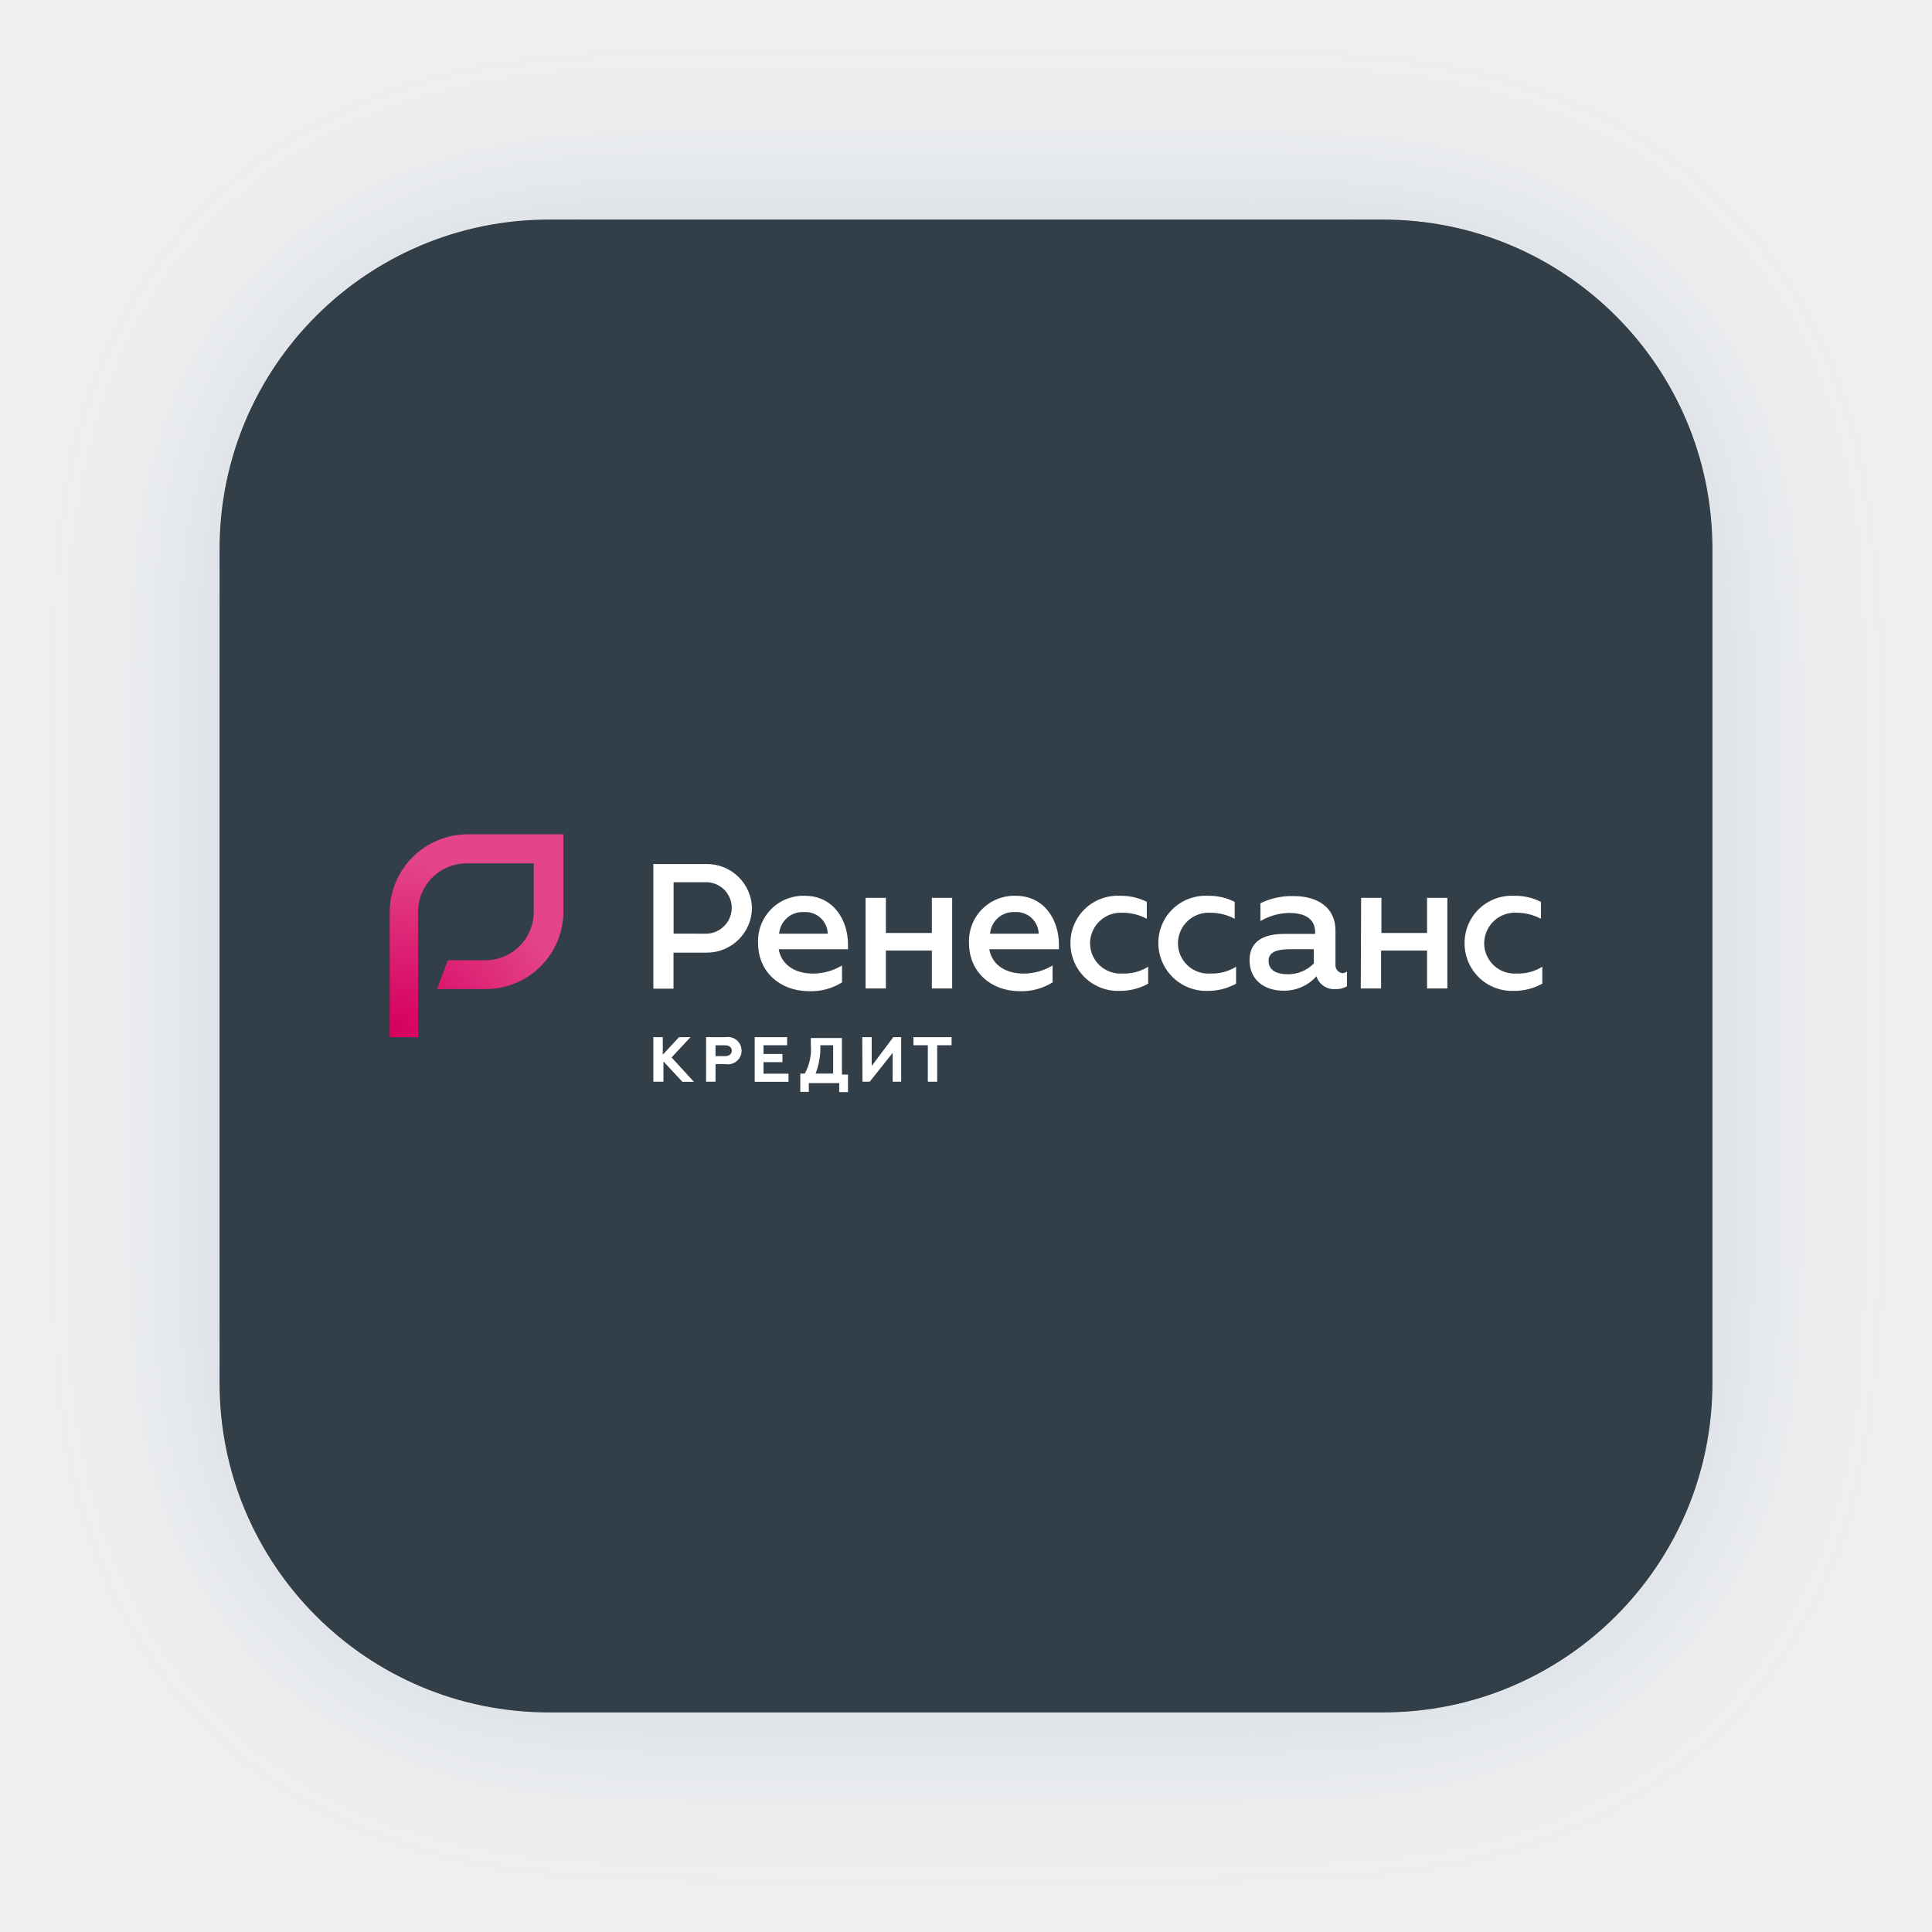
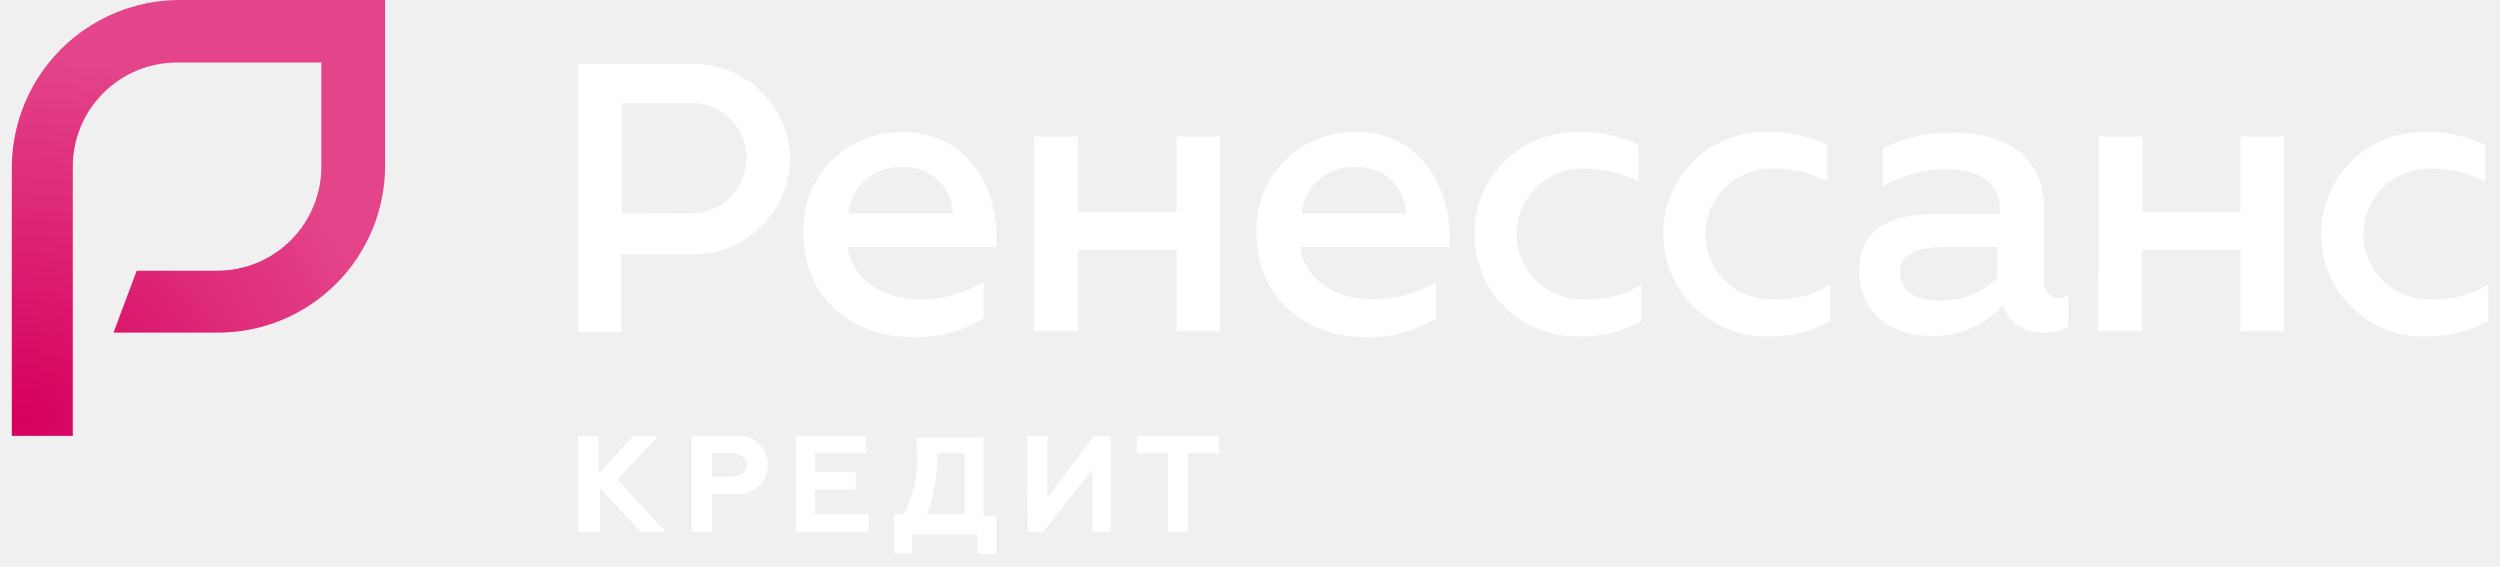
- <svg xmlns="http://www.w3.org/2000/svg" width="176" height="176" viewBox="0 0 176 176" fill="none">
-   <g filter="url(#filter0_d_453_4152)">
-     <rect x="20" y="20" width="136" height="136" rx="30" fill="#323E48" />
-     <path d="M59.519 78.711H64.375C65.45 78.704 66.486 79.119 67.258 79.868C68.03 80.617 68.477 81.639 68.503 82.714C68.492 83.8 68.052 84.838 67.278 85.6C66.505 86.363 65.461 86.788 64.375 86.783H61.356V90.064H59.519V78.711ZM64.198 85.057C64.514 85.07 64.831 85.019 65.127 84.908C65.424 84.796 65.695 84.626 65.925 84.407C66.155 84.189 66.338 83.926 66.464 83.635C66.59 83.344 66.656 83.031 66.659 82.714C66.661 82.396 66.598 82.08 66.473 81.787C66.349 81.494 66.166 81.23 65.935 81.01C65.705 80.79 65.431 80.621 65.133 80.511C64.834 80.401 64.516 80.353 64.198 80.371H61.363V85.05L64.198 85.057ZM69.06 85.917C69.034 85.348 69.125 84.781 69.329 84.25C69.532 83.718 69.844 83.235 70.243 82.83C70.642 82.425 71.121 82.107 71.65 81.896C72.178 81.686 72.744 81.586 73.313 81.605C75.938 81.605 77.25 83.823 77.25 86.041V86.474H70.937C71.187 87.892 72.414 88.692 74.081 88.692C75.007 88.686 75.913 88.43 76.706 87.951V89.493C75.802 90.056 74.751 90.335 73.687 90.294C71.095 90.287 69.06 88.568 69.06 85.917ZM75.406 85.057C75.399 84.785 75.337 84.517 75.224 84.269C75.111 84.022 74.949 83.799 74.748 83.616C74.547 83.432 74.311 83.291 74.055 83.2C73.798 83.109 73.525 83.071 73.254 83.088C72.692 83.052 72.138 83.238 71.712 83.606C71.286 83.975 71.022 84.496 70.977 85.057H75.406ZM78.852 81.789H80.702V84.991H84.889V81.789H86.74V90.044H84.889V86.593H80.702V90.044H78.852V81.789ZM88.275 85.917C88.249 85.348 88.34 84.781 88.544 84.25C88.747 83.718 89.058 83.235 89.458 82.83C89.858 82.425 90.337 82.107 90.865 81.896C91.393 81.686 91.96 81.586 92.528 81.605C95.153 81.605 96.465 83.823 96.465 86.041V86.474H90.12C90.369 87.892 91.596 88.692 93.263 88.692C94.189 88.686 95.096 88.43 95.888 87.951V89.493C94.984 90.056 93.933 90.335 92.869 90.294C90.31 90.287 88.275 88.568 88.275 85.917ZM94.621 85.057C94.614 84.785 94.552 84.517 94.439 84.269C94.325 84.022 94.164 83.799 93.963 83.616C93.762 83.432 93.526 83.291 93.269 83.2C93.013 83.109 92.74 83.071 92.469 83.088C91.907 83.052 91.353 83.238 90.927 83.606C90.501 83.975 90.237 84.496 90.192 85.057H94.621ZM97.515 85.917C97.512 85.334 97.628 84.756 97.855 84.22C98.082 83.683 98.416 83.198 98.836 82.795C99.257 82.391 99.755 82.078 100.301 81.873C100.847 81.669 101.429 81.577 102.011 81.605C102.864 81.584 103.709 81.773 104.472 82.156V83.698C103.788 83.336 103.027 83.147 102.254 83.147C101.876 83.127 101.498 83.183 101.142 83.313C100.787 83.442 100.461 83.643 100.186 83.901C99.909 84.16 99.689 84.472 99.537 84.818C99.384 85.165 99.304 85.538 99.3 85.917C99.3 86.296 99.376 86.672 99.528 87.021C99.678 87.369 99.898 87.683 100.175 87.943C100.452 88.203 100.78 88.403 101.137 88.53C101.495 88.658 101.875 88.711 102.254 88.686C103.078 88.718 103.894 88.503 104.596 88.069V89.611C103.793 90.054 102.889 90.28 101.971 90.267C101.391 90.285 100.812 90.186 100.27 89.974C99.728 89.763 99.235 89.445 98.819 89.039C98.403 88.633 98.073 88.147 97.849 87.611C97.625 87.074 97.511 86.498 97.515 85.917ZM105.522 85.917C105.518 85.334 105.634 84.756 105.861 84.22C106.088 83.683 106.422 83.198 106.843 82.795C107.263 82.391 107.761 82.078 108.307 81.873C108.853 81.669 109.435 81.577 110.017 81.605C110.87 81.584 111.715 81.773 112.478 82.156V83.698C111.795 83.336 111.033 83.147 110.26 83.147C109.882 83.127 109.504 83.183 109.149 83.313C108.793 83.442 108.468 83.643 108.192 83.901C107.916 84.16 107.695 84.472 107.543 84.818C107.391 85.165 107.311 85.538 107.307 85.917C107.306 86.296 107.383 86.672 107.534 87.021C107.684 87.369 107.904 87.683 108.181 87.943C108.458 88.203 108.786 88.403 109.143 88.53C109.501 88.658 109.881 88.711 110.26 88.686C111.085 88.718 111.9 88.503 112.603 88.069V89.611C111.799 90.054 110.895 90.28 109.978 90.267C109.398 90.28 108.821 90.176 108.282 89.963C107.743 89.75 107.252 89.432 106.837 89.027C106.422 88.622 106.092 88.138 105.866 87.604C105.64 87.07 105.523 86.496 105.522 85.917ZM122.702 88.502V89.854C122.384 90.037 122.019 90.124 121.652 90.103C121.275 90.134 120.898 90.035 120.584 89.822C120.27 89.61 120.039 89.297 119.926 88.935C119.548 89.359 119.082 89.696 118.561 89.922C118.04 90.149 117.476 90.26 116.908 90.248C115.182 90.248 113.83 89.263 113.83 87.478C113.83 85.694 115.182 85.077 116.973 85.077H119.808V84.952C119.808 83.534 118.64 83.167 117.406 83.167C116.495 83.189 115.605 83.445 114.821 83.909V82.287C115.758 81.825 116.795 81.6 117.839 81.631C120.058 81.631 121.659 82.681 121.659 84.775V87.853C121.648 87.948 121.656 88.046 121.684 88.138C121.711 88.231 121.757 88.317 121.818 88.391C121.879 88.466 121.955 88.528 122.04 88.573C122.125 88.618 122.219 88.645 122.315 88.653C122.456 88.641 122.591 88.589 122.702 88.502ZM119.684 86.468H117.531C116.363 86.468 115.562 86.717 115.562 87.518C115.562 88.443 116.363 88.752 117.347 88.752C117.784 88.751 118.215 88.664 118.618 88.495C119.02 88.326 119.385 88.079 119.69 87.767L119.684 86.468ZM123.995 81.789H125.846V84.991H130V81.789H131.85V90.044H130V86.593H125.813V90.044H123.962L123.995 81.789ZM133.419 85.917C133.416 85.334 133.531 84.756 133.758 84.22C133.985 83.683 134.319 83.198 134.74 82.795C135.161 82.391 135.659 82.078 136.205 81.873C136.75 81.669 137.332 81.577 137.914 81.605C138.767 81.584 139.613 81.773 140.375 82.156V83.698C139.692 83.336 138.93 83.147 138.157 83.147C137.779 83.127 137.401 83.183 137.046 83.313C136.69 83.442 136.365 83.643 136.089 83.901C135.813 84.16 135.592 84.472 135.44 84.818C135.288 85.165 135.208 85.538 135.204 85.917C135.203 86.296 135.28 86.672 135.431 87.021C135.581 87.369 135.802 87.683 136.079 87.943C136.356 88.203 136.683 88.403 137.041 88.53C137.398 88.658 137.778 88.711 138.157 88.686C138.982 88.718 139.798 88.503 140.5 88.069V89.611C139.697 90.054 138.792 90.28 137.875 90.267C137.294 90.285 136.715 90.186 136.173 89.974C135.632 89.763 135.138 89.445 134.722 89.039C134.306 88.633 133.977 88.147 133.752 87.611C133.528 87.074 133.415 86.498 133.419 85.917ZM59.519 94.481H60.378V96.082L61.855 94.481H62.905L61.179 96.331L63.213 98.549H62.163L60.437 96.692V98.543H59.519V94.481ZM64.322 94.481H66.107C66.286 94.451 66.468 94.461 66.642 94.51C66.817 94.558 66.978 94.644 67.116 94.761C67.254 94.878 67.365 95.023 67.441 95.188C67.516 95.352 67.556 95.53 67.556 95.711C67.556 95.892 67.516 96.07 67.441 96.235C67.365 96.399 67.254 96.544 67.116 96.661C66.978 96.778 66.817 96.864 66.642 96.912C66.468 96.961 66.286 96.971 66.107 96.942H65.182V98.543H64.322V94.481ZM66.048 96.207C66.416 96.207 66.665 96.023 66.665 95.714C66.665 95.406 66.416 95.222 66.048 95.222H65.182V96.207H66.048ZM68.752 94.481H71.705V95.216H69.553V96.016H71.278V96.758H69.553V97.808H71.83V98.549H68.752V94.481ZM72.945 97.801H73.313C73.754 97.001 73.946 96.087 73.864 95.176V94.559H76.699V97.887H77.25V99.488H76.45V98.668H73.68V99.468H72.906V97.801H72.945ZM75.898 97.801V95.216H74.73C74.767 96.098 74.62 96.979 74.297 97.801H75.898ZM78.55 94.481H79.409V97.106L81.378 94.481H82.094V98.543H81.319V95.918L79.226 98.543H78.57L78.55 94.481ZM86.687 94.481V95.216H85.375V98.543H84.522V95.216H83.209V94.481H86.687Z" fill="white" />
-     <path d="M38.125 94.48H35.5V83.081C35.51 81.206 36.26 79.411 37.585 78.085C38.911 76.76 40.706 76.01 42.581 76H51.329V83.022C51.329 84.9 50.583 86.701 49.255 88.029C47.927 89.357 46.126 90.103 44.248 90.103H39.812L40.796 87.478H44.182C44.768 87.481 45.348 87.368 45.889 87.145C46.431 86.923 46.923 86.594 47.336 86.18C47.75 85.765 48.076 85.272 48.298 84.73C48.519 84.188 48.63 83.607 48.625 83.022V78.651H42.522C41.939 78.649 41.361 78.762 40.821 78.984C40.282 79.206 39.792 79.532 39.379 79.945C38.967 80.357 38.64 80.847 38.418 81.387C38.196 81.926 38.083 82.504 38.086 83.088V94.48H38.125Z" fill="url(#paint0_radial_453_4152)" />
-   </g>
+ <svg xmlns="http://www.w3.org/2000/svg" width="106" height="24" viewBox="0 0 106 24" fill="none">
+   <path d="M24.519 2.711H29.375C30.45 2.704 31.486 3.119 32.258 3.868C33.03 4.617 33.477 5.639 33.503 6.714C33.492 7.8 33.052 8.838 32.279 9.6C31.505 10.363 30.461 10.788 29.375 10.783H26.356V14.064H24.519V2.711ZM29.198 9.057C29.514 9.07 29.831 9.019 30.127 8.908C30.424 8.796 30.695 8.626 30.925 8.408C31.155 8.189 31.338 7.926 31.464 7.635C31.59 7.344 31.656 7.031 31.659 6.714C31.661 6.396 31.598 6.08 31.473 5.787C31.349 5.494 31.166 5.229 30.935 5.01C30.705 4.79 30.431 4.62 30.133 4.511C29.834 4.401 29.515 4.353 29.198 4.371H26.363V9.05L29.198 9.057ZM34.06 9.917C34.034 9.348 34.125 8.781 34.329 8.25C34.532 7.718 34.843 7.235 35.243 6.83C35.642 6.425 36.121 6.107 36.65 5.896C37.178 5.685 37.744 5.586 38.313 5.605C40.938 5.605 42.25 7.823 42.25 10.041V10.474H35.937C36.187 11.892 37.414 12.693 39.081 12.693C40.007 12.686 40.913 12.43 41.706 11.951V13.493C40.802 14.056 39.751 14.335 38.687 14.294C36.095 14.287 34.06 12.568 34.06 9.917V9.917ZM40.406 9.057C40.399 8.785 40.337 8.517 40.224 8.269C40.111 8.022 39.949 7.799 39.748 7.616C39.547 7.432 39.311 7.291 39.054 7.2C38.798 7.109 38.526 7.071 38.254 7.088C37.692 7.052 37.138 7.238 36.712 7.606C36.286 7.975 36.022 8.496 35.977 9.057H40.406ZM43.852 5.789H45.702V8.991H49.889V5.789H51.74V14.044H49.889V10.592H45.702V14.044H43.852V5.789V5.789ZM53.275 9.917C53.248 9.348 53.34 8.781 53.544 8.25C53.747 7.718 54.058 7.235 54.458 6.83C54.858 6.425 55.337 6.107 55.865 5.896C56.393 5.685 56.96 5.586 57.528 5.605C60.153 5.605 61.465 7.823 61.465 10.041V10.474H55.12C55.369 11.892 56.596 12.693 58.263 12.693C59.189 12.686 60.096 12.43 60.888 11.951V13.493C59.984 14.056 58.933 14.335 57.869 14.294C55.31 14.287 53.275 12.568 53.275 9.917V9.917ZM59.621 9.057C59.614 8.785 59.552 8.517 59.439 8.269C59.325 8.022 59.164 7.799 58.963 7.616C58.762 7.432 58.526 7.291 58.27 7.2C58.013 7.109 57.74 7.071 57.469 7.088C56.907 7.052 56.353 7.238 55.927 7.606C55.501 7.975 55.237 8.496 55.192 9.057H59.621ZM62.515 9.917C62.512 9.334 62.628 8.756 62.855 8.22C63.082 7.683 63.416 7.198 63.836 6.795C64.257 6.391 64.755 6.078 65.301 5.873C65.847 5.669 66.429 5.577 67.011 5.605C67.864 5.584 68.709 5.773 69.472 6.156V7.698C68.788 7.336 68.027 7.147 67.254 7.147C66.876 7.127 66.498 7.183 66.142 7.313C65.787 7.442 65.461 7.643 65.186 7.901C64.909 8.16 64.689 8.472 64.537 8.818C64.384 9.165 64.304 9.538 64.3 9.917C64.3 10.296 64.376 10.672 64.528 11.021C64.678 11.369 64.898 11.683 65.175 11.943C65.452 12.203 65.78 12.402 66.137 12.53C66.495 12.658 66.875 12.711 67.254 12.686C68.078 12.718 68.894 12.503 69.596 12.069V13.611C68.793 14.054 67.889 14.28 66.971 14.268C66.391 14.285 65.812 14.185 65.27 13.974C64.728 13.763 64.235 13.445 63.819 13.039C63.403 12.633 63.073 12.147 62.849 11.611C62.625 11.074 62.511 10.498 62.515 9.917V9.917ZM70.522 9.917C70.518 9.334 70.634 8.756 70.861 8.22C71.088 7.683 71.422 7.198 71.843 6.795C72.263 6.391 72.761 6.078 73.307 5.873C73.853 5.669 74.435 5.577 75.017 5.605C75.87 5.584 76.715 5.773 77.478 6.156V7.698C76.795 7.336 76.033 7.147 75.26 7.147C74.882 7.127 74.504 7.183 74.149 7.313C73.793 7.442 73.468 7.643 73.192 7.901C72.916 8.16 72.695 8.472 72.543 8.818C72.391 9.165 72.311 9.538 72.307 9.917C72.306 10.296 72.383 10.672 72.534 11.021C72.684 11.369 72.904 11.683 73.181 11.943C73.458 12.203 73.786 12.402 74.144 12.53C74.501 12.658 74.881 12.711 75.26 12.686C76.085 12.718 76.9 12.503 77.603 12.069V13.611C76.799 14.054 75.895 14.28 74.978 14.268C74.398 14.28 73.821 14.176 73.282 13.963C72.743 13.75 72.251 13.432 71.837 13.027C71.422 12.622 71.092 12.138 70.866 11.604C70.64 11.07 70.523 10.496 70.522 9.917V9.917ZM87.702 12.502V13.854C87.384 14.037 87.019 14.124 86.652 14.104C86.275 14.134 85.898 14.035 85.584 13.822C85.27 13.61 85.038 13.297 84.926 12.935C84.548 13.359 84.082 13.696 83.561 13.922C83.04 14.149 82.476 14.26 81.908 14.248C80.182 14.248 78.83 13.264 78.83 11.479C78.83 9.693 80.182 9.077 81.973 9.077H84.808V8.952C84.808 7.534 83.64 7.167 82.406 7.167C81.496 7.189 80.605 7.445 79.821 7.908V6.288C80.758 5.825 81.795 5.6 82.84 5.631C85.058 5.631 86.659 6.681 86.659 8.775V11.852C86.648 11.948 86.656 12.046 86.684 12.138C86.711 12.231 86.757 12.317 86.818 12.392C86.879 12.466 86.955 12.528 87.04 12.573C87.125 12.618 87.219 12.645 87.315 12.653C87.456 12.641 87.591 12.589 87.702 12.502V12.502ZM84.683 10.468H82.531C81.363 10.468 80.562 10.717 80.562 11.518C80.562 12.443 81.363 12.752 82.347 12.752C82.784 12.752 83.216 12.664 83.618 12.495C84.02 12.326 84.385 12.079 84.69 11.767L84.683 10.468ZM88.995 5.789H90.846V8.991H95V5.789H96.85V14.044H95V10.592H90.813V14.044H88.962L88.995 5.789V5.789ZM98.419 9.917C98.415 9.334 98.531 8.756 98.758 8.22C98.985 7.683 99.319 7.198 99.74 6.795C100.161 6.391 100.659 6.078 101.205 5.873C101.75 5.669 102.332 5.577 102.914 5.605C103.767 5.584 104.613 5.773 105.375 6.156V7.698C104.692 7.336 103.93 7.147 103.157 7.147C102.779 7.127 102.401 7.183 102.046 7.313C101.69 7.442 101.365 7.643 101.089 7.901C100.813 8.16 100.592 8.472 100.44 8.818C100.288 9.165 100.208 9.538 100.204 9.917C100.203 10.296 100.28 10.672 100.431 11.021C100.581 11.369 100.802 11.683 101.079 11.943C101.356 12.203 101.683 12.402 102.041 12.53C102.398 12.658 102.778 12.711 103.157 12.686C103.982 12.718 104.798 12.503 105.5 12.069V13.611C104.697 14.054 103.792 14.28 102.875 14.268C102.294 14.285 101.715 14.185 101.173 13.974C100.632 13.763 100.138 13.445 99.722 13.039C99.306 12.633 98.977 12.147 98.752 11.611C98.528 11.074 98.415 10.498 98.419 9.917V9.917ZM24.519 18.481H25.378V20.082L26.855 18.481H27.905L26.179 20.331L28.213 22.549H27.163L25.437 20.692V22.543H24.519V18.481ZM29.322 18.481H31.107C31.286 18.451 31.468 18.461 31.642 18.51C31.817 18.558 31.978 18.644 32.116 18.761C32.254 18.878 32.365 19.023 32.441 19.188C32.517 19.352 32.556 19.53 32.556 19.711C32.556 19.892 32.517 20.07 32.441 20.235C32.365 20.399 32.254 20.544 32.116 20.661C31.978 20.778 31.817 20.864 31.642 20.913C31.468 20.961 31.286 20.971 31.107 20.942H30.182V22.543H29.322V18.481V18.481ZM31.048 20.207C31.416 20.207 31.665 20.023 31.665 19.714C31.665 19.406 31.416 19.222 31.048 19.222H30.182V20.207H31.048ZM33.752 18.481H36.705V19.216H34.553V20.016H36.279V20.758H34.553V21.808H36.83V22.549H33.752V18.481ZM37.945 21.801H38.313C38.754 21.001 38.946 20.087 38.864 19.176V18.559H41.699V21.887H42.25V23.488H41.45V22.668H38.68V23.468H37.906V21.801H37.945ZM40.898 21.801V19.216H39.73C39.767 20.098 39.62 20.979 39.297 21.801H40.898V21.801ZM43.55 18.481H44.41V21.106L46.378 18.481H47.093V22.543H46.319V19.918L44.226 22.543H43.569L43.55 18.481V18.481ZM51.687 18.481V19.216H50.375V22.543H49.522V19.216H48.209V18.481H51.687V18.481Z" fill="white" />
+   <path d="M3.125 18.48H0.5V7.081C0.51 5.206 1.26 3.411 2.585 2.085C3.911 0.76 5.706 0.01 7.581 0H16.329V7.022C16.329 8.9 15.583 10.701 14.255 12.029C12.927 13.357 11.126 14.103 9.248 14.103H4.812L5.796 11.478H9.182C9.768 11.481 10.348 11.368 10.889 11.146C11.431 10.923 11.923 10.594 12.336 10.18C12.75 9.765 13.076 9.272 13.298 8.73C13.519 8.188 13.63 7.607 13.625 7.022V2.651H7.522C6.939 2.649 6.361 2.762 5.821 2.984C5.282 3.206 4.792 3.532 4.379 3.945C3.967 4.357 3.64 4.847 3.418 5.387C3.196 5.926 3.083 6.504 3.086 7.088V18.48H3.125Z" fill="url(#paint0_radial_453_4153)" />
  <defs>
-     <filter id="filter0_d_453_4152" x="0" y="0" width="176" height="176" filterUnits="userSpaceOnUse" color-interpolation-filters="sRGB">
-       <feFlood flood-opacity="0" result="BackgroundImageFix" />
-       <feColorMatrix in="SourceAlpha" type="matrix" values="0 0 0 0 0 0 0 0 0 0 0 0 0 0 0 0 0 0 127 0" result="hardAlpha" />
-       <feOffset />
-       <feGaussianBlur stdDeviation="10" />
-       <feComposite in2="hardAlpha" operator="out" />
-       <feColorMatrix type="matrix" values="0 0 0 0 0.29 0 0 0 0 0.478 0 0 0 0 0.698 0 0 0 0.2 0" />
-       <feBlend mode="normal" in2="BackgroundImageFix" result="effect1_dropShadow_453_4152" />
-       <feBlend mode="normal" in="SourceGraphic" in2="effect1_dropShadow_453_4152" result="shape" />
-     </filter>
-     <radialGradient id="paint0_radial_453_4152" cx="0" cy="0" r="1" gradientUnits="userSpaceOnUse" gradientTransform="translate(36.0316 93.7319) scale(15.3234 15.3234)">
+     <radialGradient id="paint0_radial_453_4153" cx="0" cy="0" r="1" gradientUnits="userSpaceOnUse" gradientTransform="translate(1.03156 17.7319) scale(15.3234 15.3234)">
      <stop stop-color="#D6005E" />
      <stop offset="1" stop-color="#E3448A" />
    </radialGradient>
  </defs>
</svg>
